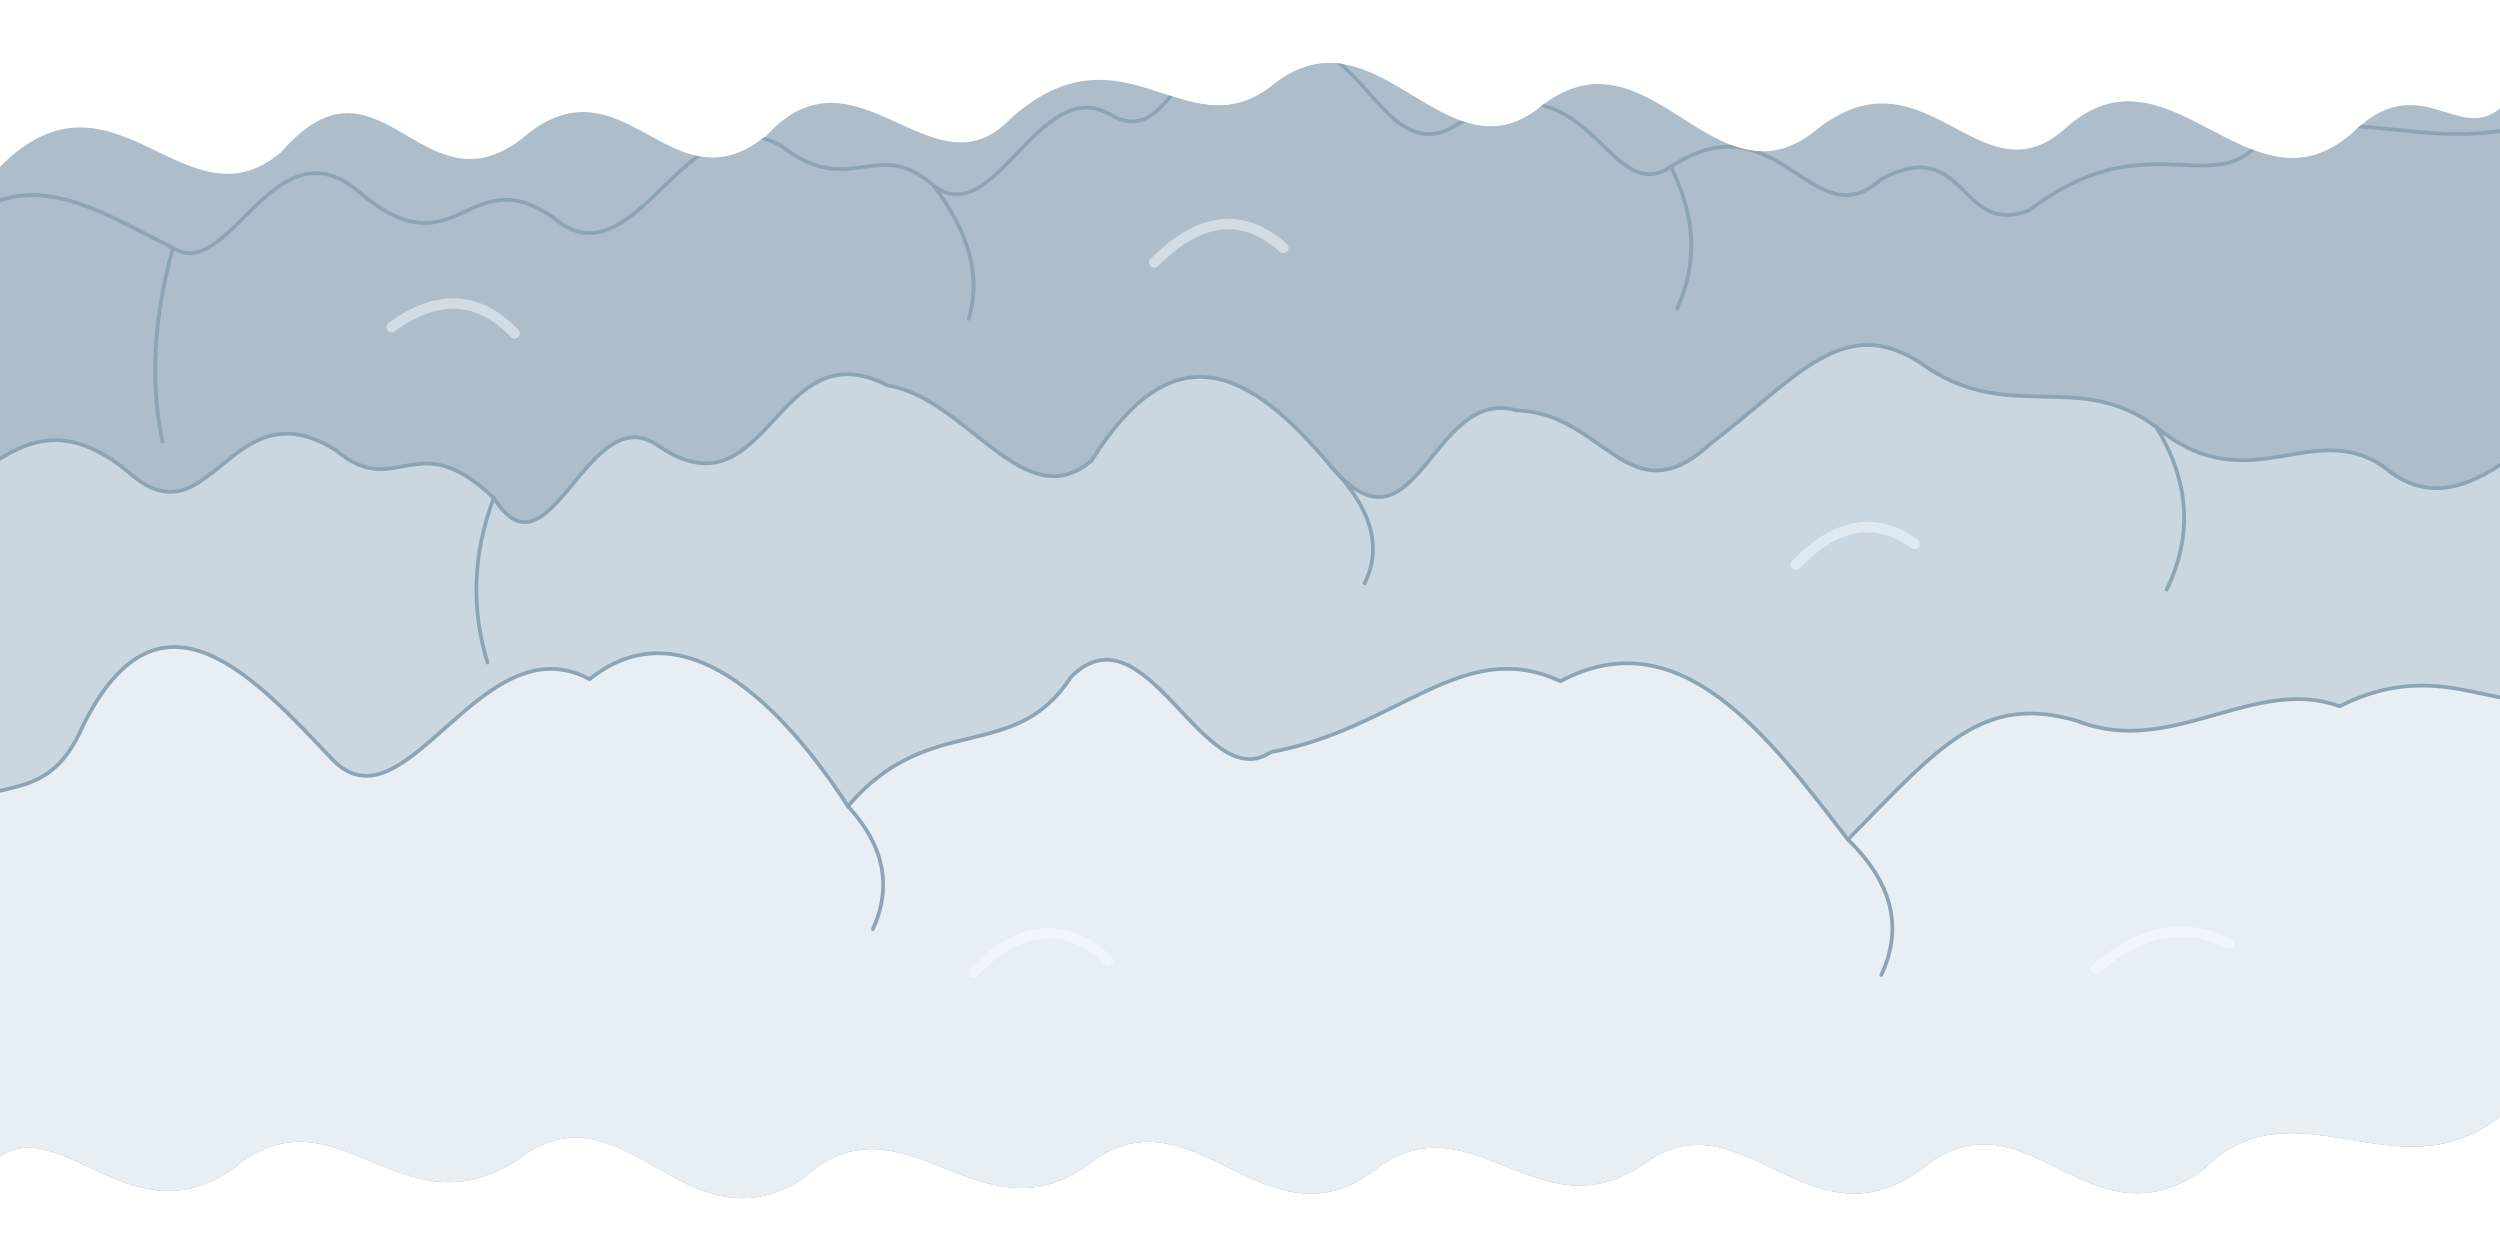
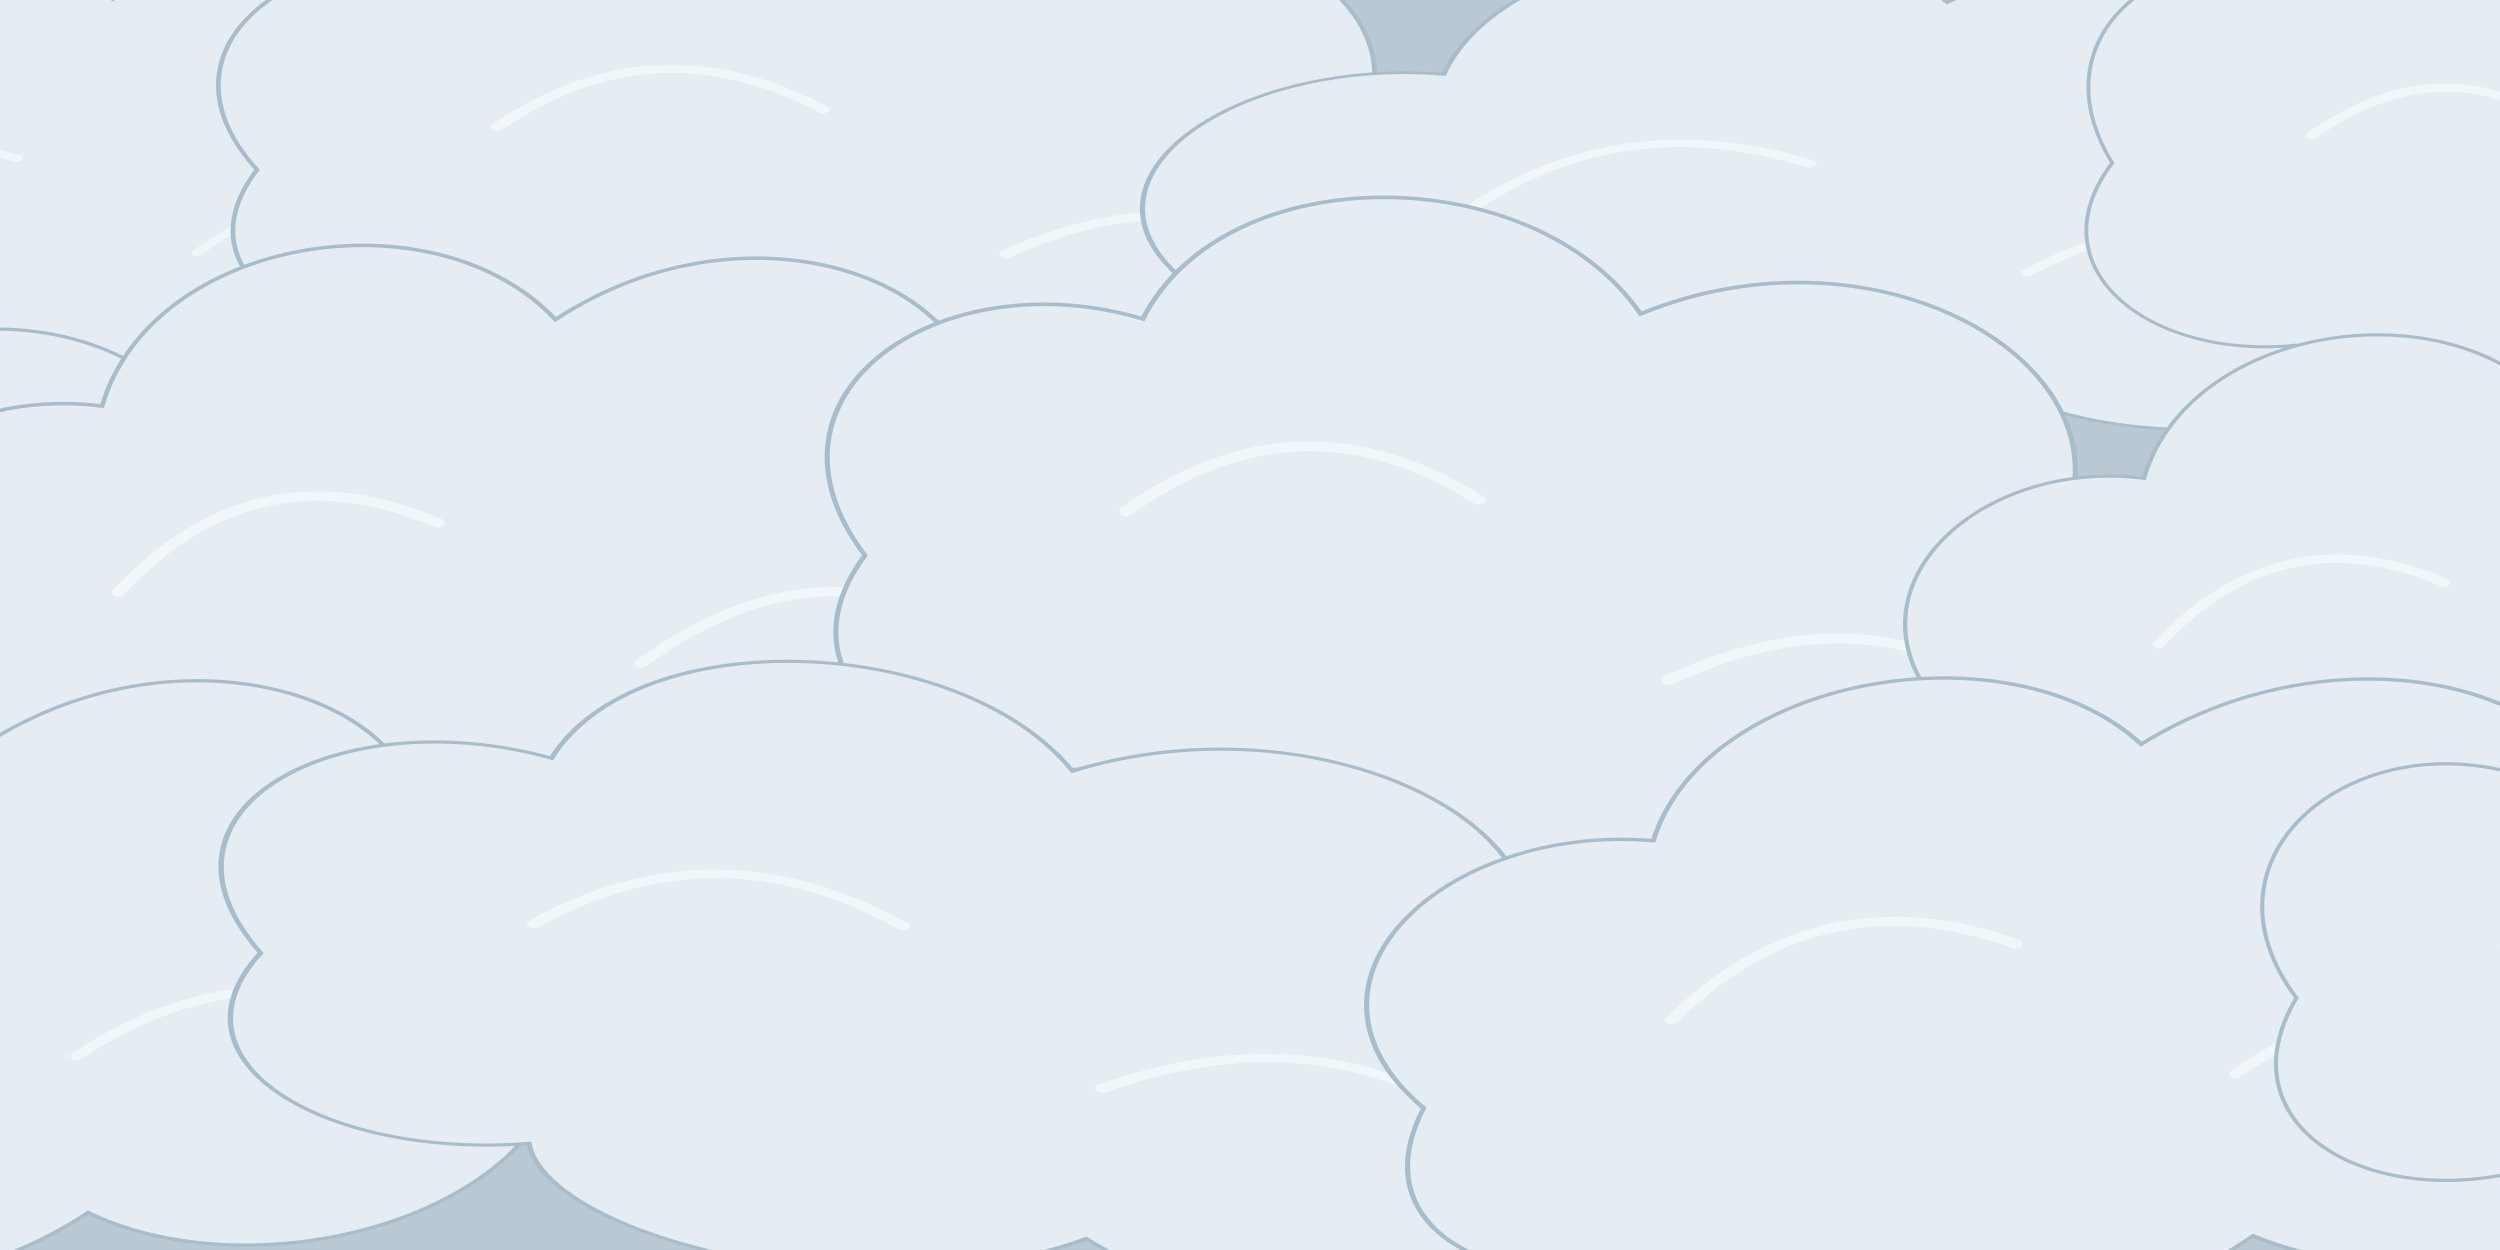
<svg xmlns="http://www.w3.org/2000/svg" width="1200" height="600" viewBox="0 0 1200 600" preserveAspectRatio="none">
-   <defs>
-     <clipPath id="bank">
-       <path d="M0 80C55 25 89 112 135 73C182 19 202 103 250 67C299 24 322 103 368 65C411 18 448 96 485 57C540 8 570 75 612 40C662 2 695 90 741 50C792 12 823 101 871 63C924 20 950 98 991 62C1041 16 1080 107 1129 64C1161 32 1180 69 1200 52L1200 536C1150 575 1101 517 1057 562C1002 600 973 522 924 560C869 602 837 525 790 558C738 595 706 524 658 563C606 600 571 519 521 560C469 596 433 522 385 566C328 602 299 517 248 557C192 593 162 521 113 560C65 596 30 535 0 555Z" />
-     </clipPath>
-   </defs>
-   <g clip-path="url(#bank)">
-     <rect width="1200" height="600" fill="#adbdca" />
-     <path d="M-50 150C-5 65 35 95 83 119C110 136 131 59 171 91C219 133 224 76 265 104C305 139 329 44 375 70C408 96 421 65 448 89C477 112 499 35 533 55C565 74 568 4 606 23C654 7 662 83 699 60C763 22 771 101 802 80C854 46 870 116 903 86C944 64 940 114 974 101C1027 60 1060 93 1082 71C1136 42 1172 87 1250 46L1250 600L-50 600Z" fill="#adbdca" stroke="#8da4b5" stroke-width="1.8" stroke-linejoin="round" />
-     <path d="M-50 267C-2 215 22 195 61 226C101 263 110 184 161 216C191 241 199 203 237 239C264 282 282 190 316 214C369 250 372 157 426 185C464 191 492 249 524 221C563 159 599 176 639 224C680 272 687 185 728 197C770 198 782 249 821 213C862 182 885 149 923 175C964 204 998 177 1035 205C1081 243 1112 197 1148 227C1190 257 1228 184 1250 201L1250 600L-50 600Z" fill="#cad7e1" stroke="#8da4b5" stroke-width="1.8" stroke-linejoin="round" />
-     <path d="M-50 405C-7 365 20 394 40 348C77 274 123 326 160 365C195 400 231 298 283 326C328 290 376 339 407 387C446 341 487 367 514 325C550 289 578 383 610 361C671 350 702 305 749 327C807 296 850 355 887 403C932 357 952 333 997 346C1042 364 1082 324 1123 339C1181 310 1207 357 1250 325L1250 600L-50 600Z" fill="#e7eef4" stroke="#8da4b5" stroke-width="1.8" stroke-linejoin="round" />
-     <path d="M83 119Q69 170 78 212M448 89Q474 123 465 153M802 80Q820 116 805 148M237 239Q222 279 234 318M639 224Q668 254 655 280M1035 205Q1059 244 1040 283M407 387Q433 415 419 446M887 403Q919 434 903 468" fill="none" stroke="#8da4b5" stroke-width="1.8" stroke-linecap="round" />
-     <path d="M188 157Q221 133 247 160M554 126Q587 93 616 119M862 271Q891 241 919 261M467 467Q501 432 532 461M1006 465Q1039 437 1070 453" fill="none" stroke="#f8fbff" stroke-width="5" stroke-linecap="round" opacity=".5" />
+   <rect width="1200" height="600" fill="#bac8d3" />
+   <g transform="translate(35 100) rotate(-8) scale(3.3 2.1)">
+     <path d="M-78 5C-94-20-72-45-48-38C-40-66-4-70 10-46C36-65 66-46 62-20C92-17 98 14 76 29C66 52 35 58 17 43C-7 63-43 53-46 36C-68 43-88 28-78 5Z" fill="#e5edf2" stroke="#a9bcca" stroke-width="0.6" />
+     <path d="M-48-6Q-29-29-7-13M17 14Q39-4 58 12" fill="none" stroke="#f8fbfd" stroke-width="1.6" stroke-linecap="round" opacity=".65" />
+   </g>
+   <g transform="translate(420 85) rotate(3) scale(3.8 2.4)">
+     <path d="M-78 5C-94-20-72-45-48-38C-40-66-4-70 10-46C36-65 66-46 62-20C92-17 98 14 76 29C66 52 35 58 17 43C-7 63-43 53-46 36C-68 43-88 28-78 5Z" fill="#e5edf2" stroke="#a9bcca" stroke-width="0.6" />
+     <path d="M-48-6Q-29-29-7-13M17 14Q39-4 58 12" fill="none" stroke="#f8fbfd" stroke-width="1.6" stroke-linecap="round" opacity=".65" />
+   </g>
+   <g transform="translate(900 105) rotate(-4) scale(4.2 2.2)">
+     <path d="M-78 5C-94-20-72-45-48-38C-40-66-4-70 10-46C36-65 66-46 62-20C92-17 98 14 76 29C66 52 35 58 17 43C-7 63-43 53-46 36C-68 43-88 28-78 5Z" fill="#e5edf2" stroke="#a9bcca" stroke-width="0.6" />
+     <path d="M-48-6Q-29-29-7-13M17 14Q39-4 58 12" fill="none" stroke="#f8fbfd" stroke-width="1.6" stroke-linecap="round" opacity=".65" />
+   </g>
+   <g transform="translate(1255 100) rotate(8) scale(3.1 2.4)">
+     <path d="M-78 5C-94-20-72-45-48-38C-40-66-4-70 10-46C36-65 66-46 62-20C92-17 98 14 76 29C66 52 35 58 17 43C-7 63-43 53-46 36C-68 43-88 28-78 5Z" fill="#e5edf2" stroke="#a9bcca" stroke-width="0.6" />
+     <path d="M-48-6Q-29-29-7-13M17 14Q39-4 58 12" fill="none" stroke="#f8fbfd" stroke-width="1.6" stroke-linecap="round" opacity=".65" />
+   </g>
+   <g transform="translate(-110 290) rotate(4) scale(3.4 2.6)">
+     <path d="M-78 5C-94-20-72-45-48-38C-40-66-4-70 10-46C36-65 66-46 62-20C92-17 98 14 76 29C66 52 35 58 17 43C-7 63-43 53-46 36C-68 43-88 28-78 5Z" fill="#e5edf2" stroke="#a9bcca" stroke-width="0.6" />
+     <path d="M-48-6Q-29-29-7-13M17 14Q39-4 58 12" fill="none" stroke="#f8fbfd" stroke-width="1.6" stroke-linecap="round" opacity=".65" />
+   </g>
+   <g transform="translate(240 285) rotate(-5) scale(3.8 2.8)">
+     <path d="M-78 5C-94-20-72-45-48-38C-40-66-4-70 10-46C36-65 66-46 62-20C92-17 98 14 76 29C66 52 35 58 17 43C-7 63-43 53-46 36C-68 43-88 28-78 5Z" fill="#e5edf2" stroke="#a9bcca" stroke-width="0.6" />
+     <path d="M-48-6Q-29-29-7-13M17 14Q39-4 58 12" fill="none" stroke="#f8fbfd" stroke-width="1.6" stroke-linecap="round" opacity=".65" />
+   </g>
+   <g transform="translate(735 280) rotate(5) scale(4.1 2.9)">
+     <path d="M-78 5C-94-20-72-45-48-38C-40-66-4-70 10-46C36-65 66-46 62-20C92-17 98 14 76 29C66 52 35 58 17 43C-7 63-43 53-46 36C-68 43-88 28-78 5Z" fill="#e5edf2" stroke="#a9bcca" stroke-width="0.6" />
+     <path d="M-48-6Q-29-29-7-13M17 14Q39-4 58 12" fill="none" stroke="#f8fbfd" stroke-width="1.6" stroke-linecap="round" opacity=".65" />
+   </g>
+   <g transform="translate(1200 310) rotate(-5) scale(3.4 2.5)">
+     <path d="M-78 5C-94-20-72-45-48-38C-40-66-4-70 10-46C36-65 66-46 62-20C92-17 98 14 76 29C66 52 35 58 17 43C-7 63-43 53-46 36C-68 43-88 28-78 5Z" fill="#e5edf2" stroke="#a9bcca" stroke-width="0.6" />
+     <path d="M-48-6Q-29-29-7-13M17 14Q39-4 58 12" fill="none" stroke="#f8fbfd" stroke-width="1.6" stroke-linecap="round" opacity=".65" />
+   </g>
+   <g transform="translate(-30 475) rotate(-4) scale(3.8 2.6)">
+     <path d="M-78 5C-94-20-72-45-48-38C-40-66-4-70 10-46C36-65 66-46 62-20C92-17 98 14 76 29C66 52 35 58 17 43C-7 63-43 53-46 36C-68 43-88 28-78 5Z" fill="#e5edf2" stroke="#a9bcca" stroke-width="0.6" />
+     <path d="M-48-6Q-29-29-7-13M17 14Q39-4 58 12" fill="none" stroke="#f8fbfd" stroke-width="1.6" stroke-linecap="round" opacity=".65" />
+   </g>
+   <g transform="translate(460 480) rotate(6) scale(4.3 2.5)">
+     <path d="M-78 5C-94-20-72-45-48-38C-40-66-4-70 10-46C36-65 66-46 62-20C92-17 98 14 76 29C66 52 35 58 17 43C-7 63-43 53-46 36C-68 43-88 28-78 5Z" fill="#e5edf2" stroke="#a9bcca" stroke-width="0.6" />
+     <path d="M-48-6Q-29-29-7-13M17 14Q39-4 58 12" fill="none" stroke="#f8fbfd" stroke-width="1.6" stroke-linecap="round" opacity=".65" />
+   </g>
+   <g transform="translate(1000 485) rotate(-6) scale(4.1 2.7)">
+     <path d="M-78 5C-94-20-72-45-48-38C-40-66-4-70 10-46C36-65 66-46 62-20C92-17 98 14 76 29C66 52 35 58 17 43C-7 63-43 53-46 36C-68 43-88 28-78 5Z" fill="#e5edf2" stroke="#a9bcca" stroke-width="0.6" />
+     <path d="M-48-6Q-29-29-7-13M17 14Q39-4 58 12" fill="none" stroke="#f8fbfd" stroke-width="1.6" stroke-linecap="round" opacity=".65" />
+   </g>
+   <g transform="translate(1360 475) rotate(2) scale(3.3 2.6)">
+     <path d="M-78 5C-94-20-72-45-48-38C-40-66-4-70 10-46C36-65 66-46 62-20C92-17 98 14 76 29C66 52 35 58 17 43C-7 63-43 53-46 36C-68 43-88 28-78 5Z" fill="#e5edf2" stroke="#a9bcca" stroke-width="0.6" />
+     <path d="M-48-6Q-29-29-7-13M17 14Q39-4 58 12" fill="none" stroke="#f8fbfd" stroke-width="1.6" stroke-linecap="round" opacity=".65" />
  </g>
</svg>
